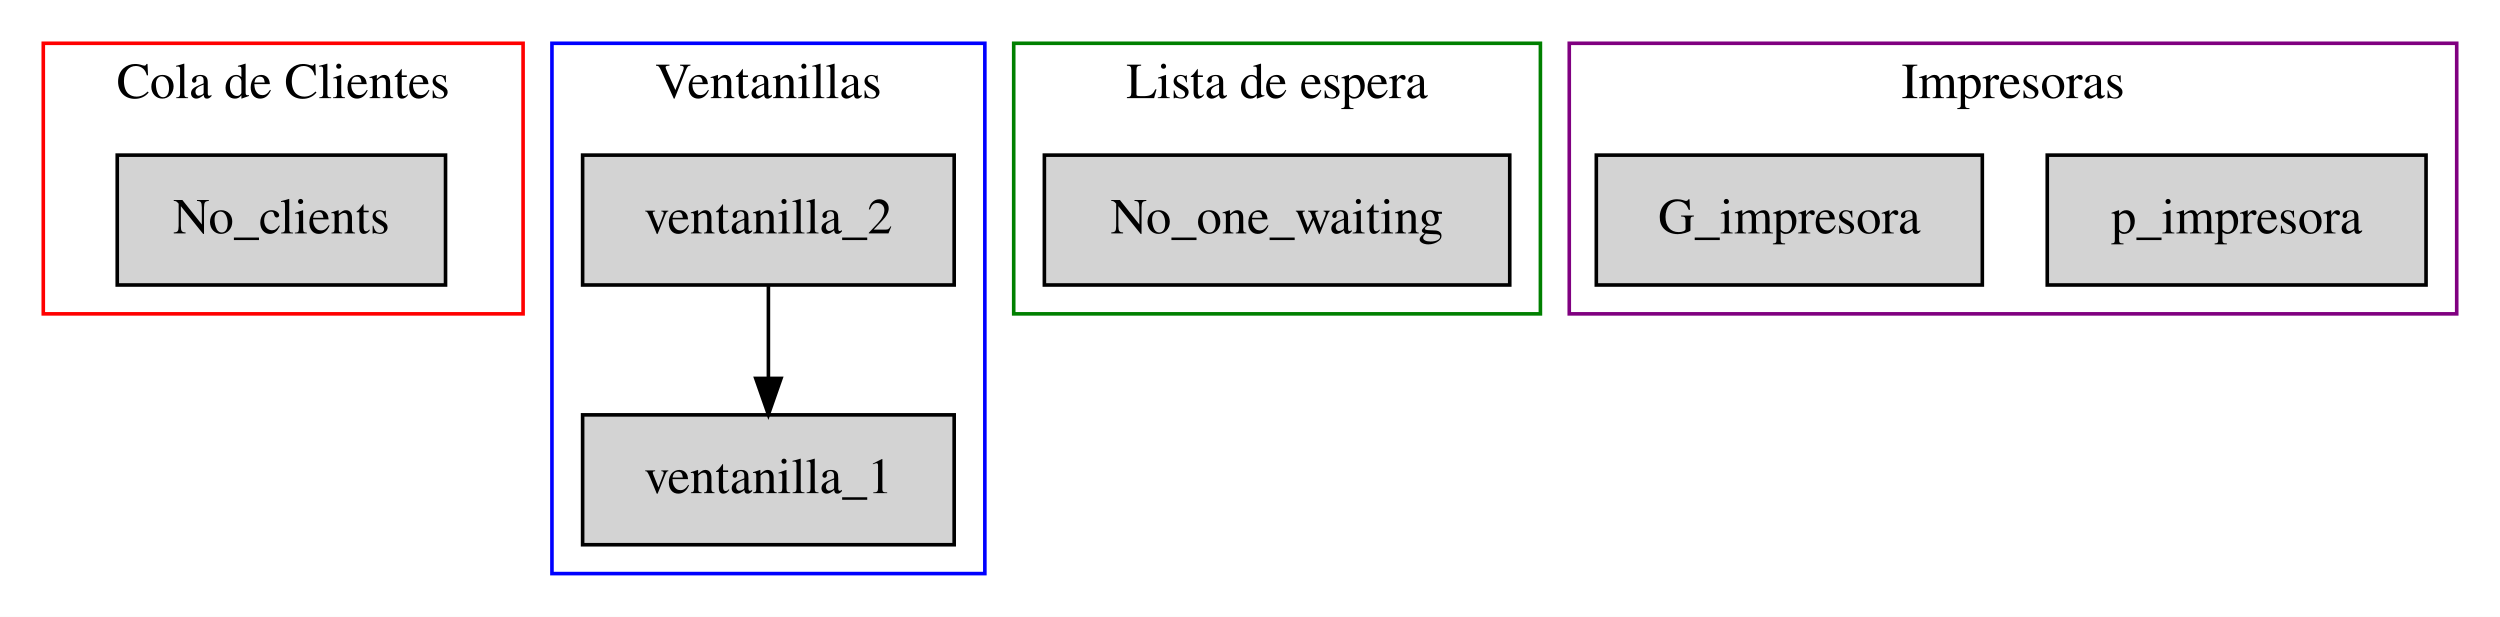
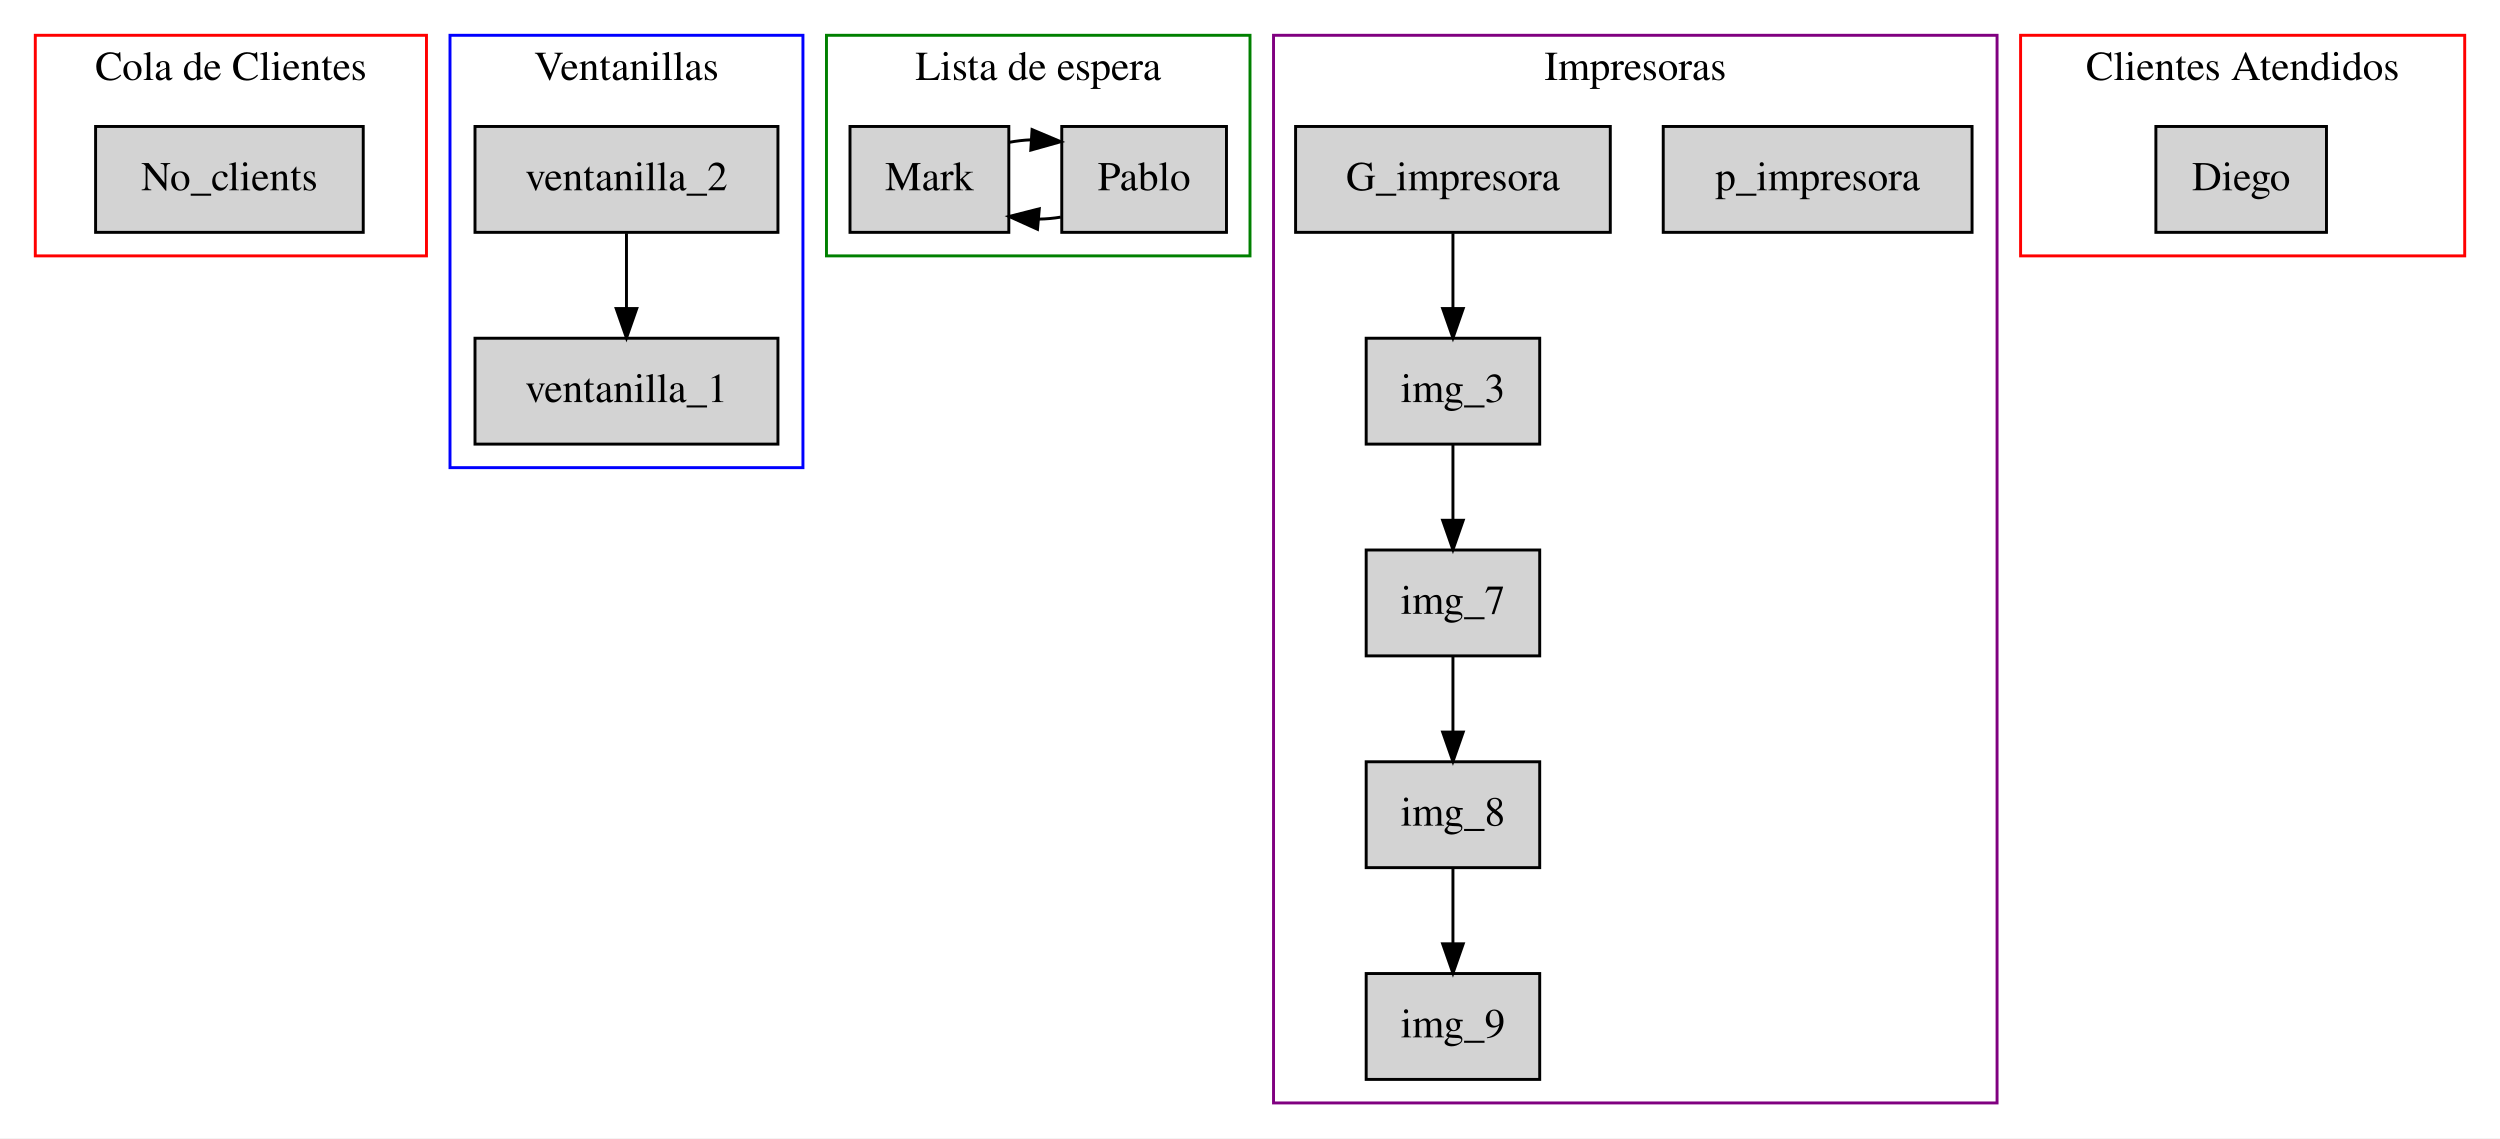
- <svg xmlns="http://www.w3.org/2000/svg" width="693pt" height="171pt" viewBox="0.00 0.00 693.00 171.00">
-   <g id="graph0" class="graph" transform="scale(1 1) rotate(0) translate(4 167)">
-     <polygon fill="white" stroke="transparent" points="-4,4 -4,-167 689,-167 689,4 -4,4" />
+ <svg xmlns="http://www.w3.org/2000/svg" width="850pt" height="387pt" viewBox="0.00 0.00 850.00 387.00">
+   <g id="graph0" class="graph" transform="scale(1 1) rotate(0) translate(4 383)">
+     <polygon fill="white" stroke="transparent" points="-4,4 -4,-383 846,-383 846,4 -4,4" />
    <g id="clust1" class="cluster">
-       <polygon fill="none" stroke="red" points="8,-80 8,-155 141,-155 141,-80 8,-80" />
-       <text text-anchor="middle" x="74.5" y="-139.8" font-family="Times,serif" font-size="14.00">Cola de Clientes</text>
+       <polygon fill="none" stroke="red" points="8,-296 8,-371 141,-371 141,-296 8,-296" />
+       <text text-anchor="middle" x="74.5" y="-355.8" font-family="Times,serif" font-size="14.00">Cola de Clientes</text>
    </g>
    <g id="clust2" class="cluster">
-       <polygon fill="none" stroke="blue" points="149,-8 149,-155 269,-155 269,-8 149,-8" />
-       <text text-anchor="middle" x="209" y="-139.8" font-family="Times,serif" font-size="14.00">Ventanillas</text>
+       <polygon fill="none" stroke="blue" points="149,-224 149,-371 269,-371 269,-224 149,-224" />
+       <text text-anchor="middle" x="209" y="-355.8" font-family="Times,serif" font-size="14.00">Ventanillas</text>
    </g>
    <g id="clust3" class="cluster">
-       <polygon fill="none" stroke="green" points="277,-80 277,-155 423,-155 423,-80 277,-80" />
-       <text text-anchor="middle" x="350" y="-139.8" font-family="Times,serif" font-size="14.00">Lista de espera</text>
+       <polygon fill="none" stroke="green" points="277,-296 277,-371 421,-371 421,-296 277,-296" />
+       <text text-anchor="middle" x="349" y="-355.8" font-family="Times,serif" font-size="14.00">Lista de espera</text>
    </g>
    <g id="clust5" class="cluster">
-       <polygon fill="none" stroke="purple" points="431,-80 431,-155 677,-155 677,-80 431,-80" />
-       <text text-anchor="middle" x="554" y="-139.8" font-family="Times,serif" font-size="14.00">Impresoras</text>
+       <polygon fill="none" stroke="purple" points="429,-8 429,-371 675,-371 675,-8 429,-8" />
+       <text text-anchor="middle" x="552" y="-355.8" font-family="Times,serif" font-size="14.00">Impresoras</text>
+     </g>
+     <g id="clust6" class="cluster">
+       <polygon fill="none" stroke="red" points="683,-296 683,-371 834,-371 834,-296 683,-296" />
+       <text text-anchor="middle" x="758.5" y="-355.8" font-family="Times,serif" font-size="14.00">Clientes Atendidos</text>
    </g>
    <g id="node1" class="node">
-       <polygon fill="lightgrey" stroke="black" points="119.5,-124 28.5,-124 28.5,-88 119.5,-88 119.5,-124" />
-       <text text-anchor="middle" x="74" y="-102.3" font-family="Times,serif" font-size="14.00">No_clients</text>
+       <polygon fill="lightgrey" stroke="black" points="119.5,-340 28.5,-340 28.5,-304 119.5,-304 119.5,-340" />
+       <text text-anchor="middle" x="74" y="-318.3" font-family="Times,serif" font-size="14.00">No_clients</text>
    </g>
    <g id="node2" class="node">
-       <polygon fill="lightgrey" stroke="black" points="260.5,-124 157.5,-124 157.5,-88 260.5,-88 260.5,-124" />
-       <text text-anchor="middle" x="209" y="-102.3" font-family="Times,serif" font-size="14.00">ventanilla_2</text>
+       <polygon fill="lightgrey" stroke="black" points="260.5,-340 157.5,-340 157.5,-304 260.5,-304 260.5,-340" />
+       <text text-anchor="middle" x="209" y="-318.3" font-family="Times,serif" font-size="14.00">ventanilla_2</text>
    </g>
    <g id="node3" class="node">
-       <polygon fill="lightgrey" stroke="black" points="260.5,-52 157.5,-52 157.5,-16 260.5,-16 260.5,-52" />
-       <text text-anchor="middle" x="209" y="-30.3" font-family="Times,serif" font-size="14.00">ventanilla_1</text>
+       <polygon fill="lightgrey" stroke="black" points="260.5,-268 157.5,-268 157.5,-232 260.5,-232 260.5,-268" />
+       <text text-anchor="middle" x="209" y="-246.3" font-family="Times,serif" font-size="14.00">ventanilla_1</text>
    </g>
    <g id="edge1" class="edge">
-       <path fill="none" stroke="black" d="M209,-87.7C209,-79.98 209,-70.71 209,-62.11" />
-       <polygon fill="black" stroke="black" points="212.5,-62.1 209,-52.1 205.5,-62.1 212.5,-62.1" />
+       <path fill="none" stroke="black" d="M209,-303.7C209,-295.98 209,-286.71 209,-278.11" />
+       <polygon fill="black" stroke="black" points="212.5,-278.1 209,-268.1 205.5,-278.1 212.5,-278.1" />
    </g>
    <g id="node4" class="node">
-       <polygon fill="lightgrey" stroke="black" points="414.5,-124 285.5,-124 285.5,-88 414.5,-88 414.5,-124" />
-       <text text-anchor="middle" x="350" y="-102.3" font-family="Times,serif" font-size="14.00">No_one_waiting</text>
+       <polygon fill="lightgrey" stroke="black" points="413,-340 357,-340 357,-304 413,-304 413,-340" />
+       <text text-anchor="middle" x="385" y="-318.3" font-family="Times,serif" font-size="14.00">Pablo</text>
    </g>
    <g id="node5" class="node">
-       <polygon fill="lightgrey" stroke="black" points="668.5,-124 563.5,-124 563.5,-88 668.5,-88 668.5,-124" />
-       <text text-anchor="middle" x="616" y="-102.3" font-family="Times,serif" font-size="14.00">p_impresora</text>
+       <polygon fill="lightgrey" stroke="black" points="339,-340 285,-340 285,-304 339,-304 339,-340" />
+       <text text-anchor="middle" x="312" y="-318.3" font-family="Times,serif" font-size="14.00">Mark</text>
+     </g>
+     <g id="edge2" class="edge">
+       <path fill="none" stroke="black" d="M356.66,-309.18C354.19,-308.77 351.72,-308.54 349.25,-308.51" />
+       <polygon fill="black" stroke="black" points="348.75,-305.04 339.09,-309.4 349.36,-312.01 348.75,-305.04" />
+     </g>
+     <g id="edge3" class="edge">
+       <path fill="none" stroke="black" d="M339.09,-334.6C341.56,-335.07 344.03,-335.36 346.5,-335.46" />
+       <polygon fill="black" stroke="black" points="346.9,-338.94 356.66,-334.82 346.47,-331.96 346.9,-338.94" />
    </g>
    <g id="node6" class="node">
-       <polygon fill="lightgrey" stroke="black" points="545.5,-124 438.5,-124 438.5,-88 545.5,-88 545.5,-124" />
-       <text text-anchor="middle" x="492" y="-102.3" font-family="Times,serif" font-size="14.00">G_impresora</text>
+       <polygon fill="lightgrey" stroke="black" points="666.5,-340 561.5,-340 561.5,-304 666.5,-304 666.5,-340" />
+       <text text-anchor="middle" x="614" y="-318.3" font-family="Times,serif" font-size="14.00">p_impresora</text>
+     </g>
+     <g id="node7" class="node">
+       <polygon fill="lightgrey" stroke="black" points="543.5,-340 436.5,-340 436.5,-304 543.5,-304 543.5,-340" />
+       <text text-anchor="middle" x="490" y="-318.3" font-family="Times,serif" font-size="14.00">G_impresora</text>
+     </g>
+     <g id="node8" class="node">
+       <polygon fill="lightgrey" stroke="black" points="519.5,-268 460.5,-268 460.5,-232 519.5,-232 519.5,-268" />
+       <text text-anchor="middle" x="490" y="-246.3" font-family="Times,serif" font-size="14.00">img_3</text>
+     </g>
+     <g id="edge4" class="edge">
+       <path fill="none" stroke="black" d="M490,-303.7C490,-295.98 490,-286.71 490,-278.11" />
+       <polygon fill="black" stroke="black" points="493.5,-278.1 490,-268.1 486.5,-278.1 493.5,-278.1" />
+     </g>
+     <g id="node9" class="node">
+       <polygon fill="lightgrey" stroke="black" points="519.5,-196 460.5,-196 460.5,-160 519.5,-160 519.5,-196" />
+       <text text-anchor="middle" x="490" y="-174.3" font-family="Times,serif" font-size="14.00">img_7</text>
+     </g>
+     <g id="edge5" class="edge">
+       <path fill="none" stroke="black" d="M490,-231.7C490,-223.98 490,-214.71 490,-206.11" />
+       <polygon fill="black" stroke="black" points="493.5,-206.1 490,-196.1 486.5,-206.1 493.5,-206.1" />
+     </g>
+     <g id="node10" class="node">
+       <polygon fill="lightgrey" stroke="black" points="519.5,-124 460.5,-124 460.5,-88 519.5,-88 519.5,-124" />
+       <text text-anchor="middle" x="490" y="-102.3" font-family="Times,serif" font-size="14.00">img_8</text>
+     </g>
+     <g id="edge6" class="edge">
+       <path fill="none" stroke="black" d="M490,-159.7C490,-151.98 490,-142.71 490,-134.11" />
+       <polygon fill="black" stroke="black" points="493.5,-134.1 490,-124.1 486.5,-134.1 493.5,-134.1" />
+     </g>
+     <g id="node11" class="node">
+       <polygon fill="lightgrey" stroke="black" points="519.5,-52 460.5,-52 460.5,-16 519.5,-16 519.5,-52" />
+       <text text-anchor="middle" x="490" y="-30.3" font-family="Times,serif" font-size="14.00">img_9</text>
+     </g>
+     <g id="edge7" class="edge">
+       <path fill="none" stroke="black" d="M490,-87.7C490,-79.98 490,-70.71 490,-62.11" />
+       <polygon fill="black" stroke="black" points="493.5,-62.1 490,-52.1 486.5,-62.1 493.5,-62.1" />
+     </g>
+     <g id="node12" class="node">
+       <polygon fill="lightgrey" stroke="black" points="787,-340 729,-340 729,-304 787,-304 787,-340" />
+       <text text-anchor="middle" x="758" y="-318.3" font-family="Times,serif" font-size="14.00">Diego</text>
    </g>
  </g>
</svg>
